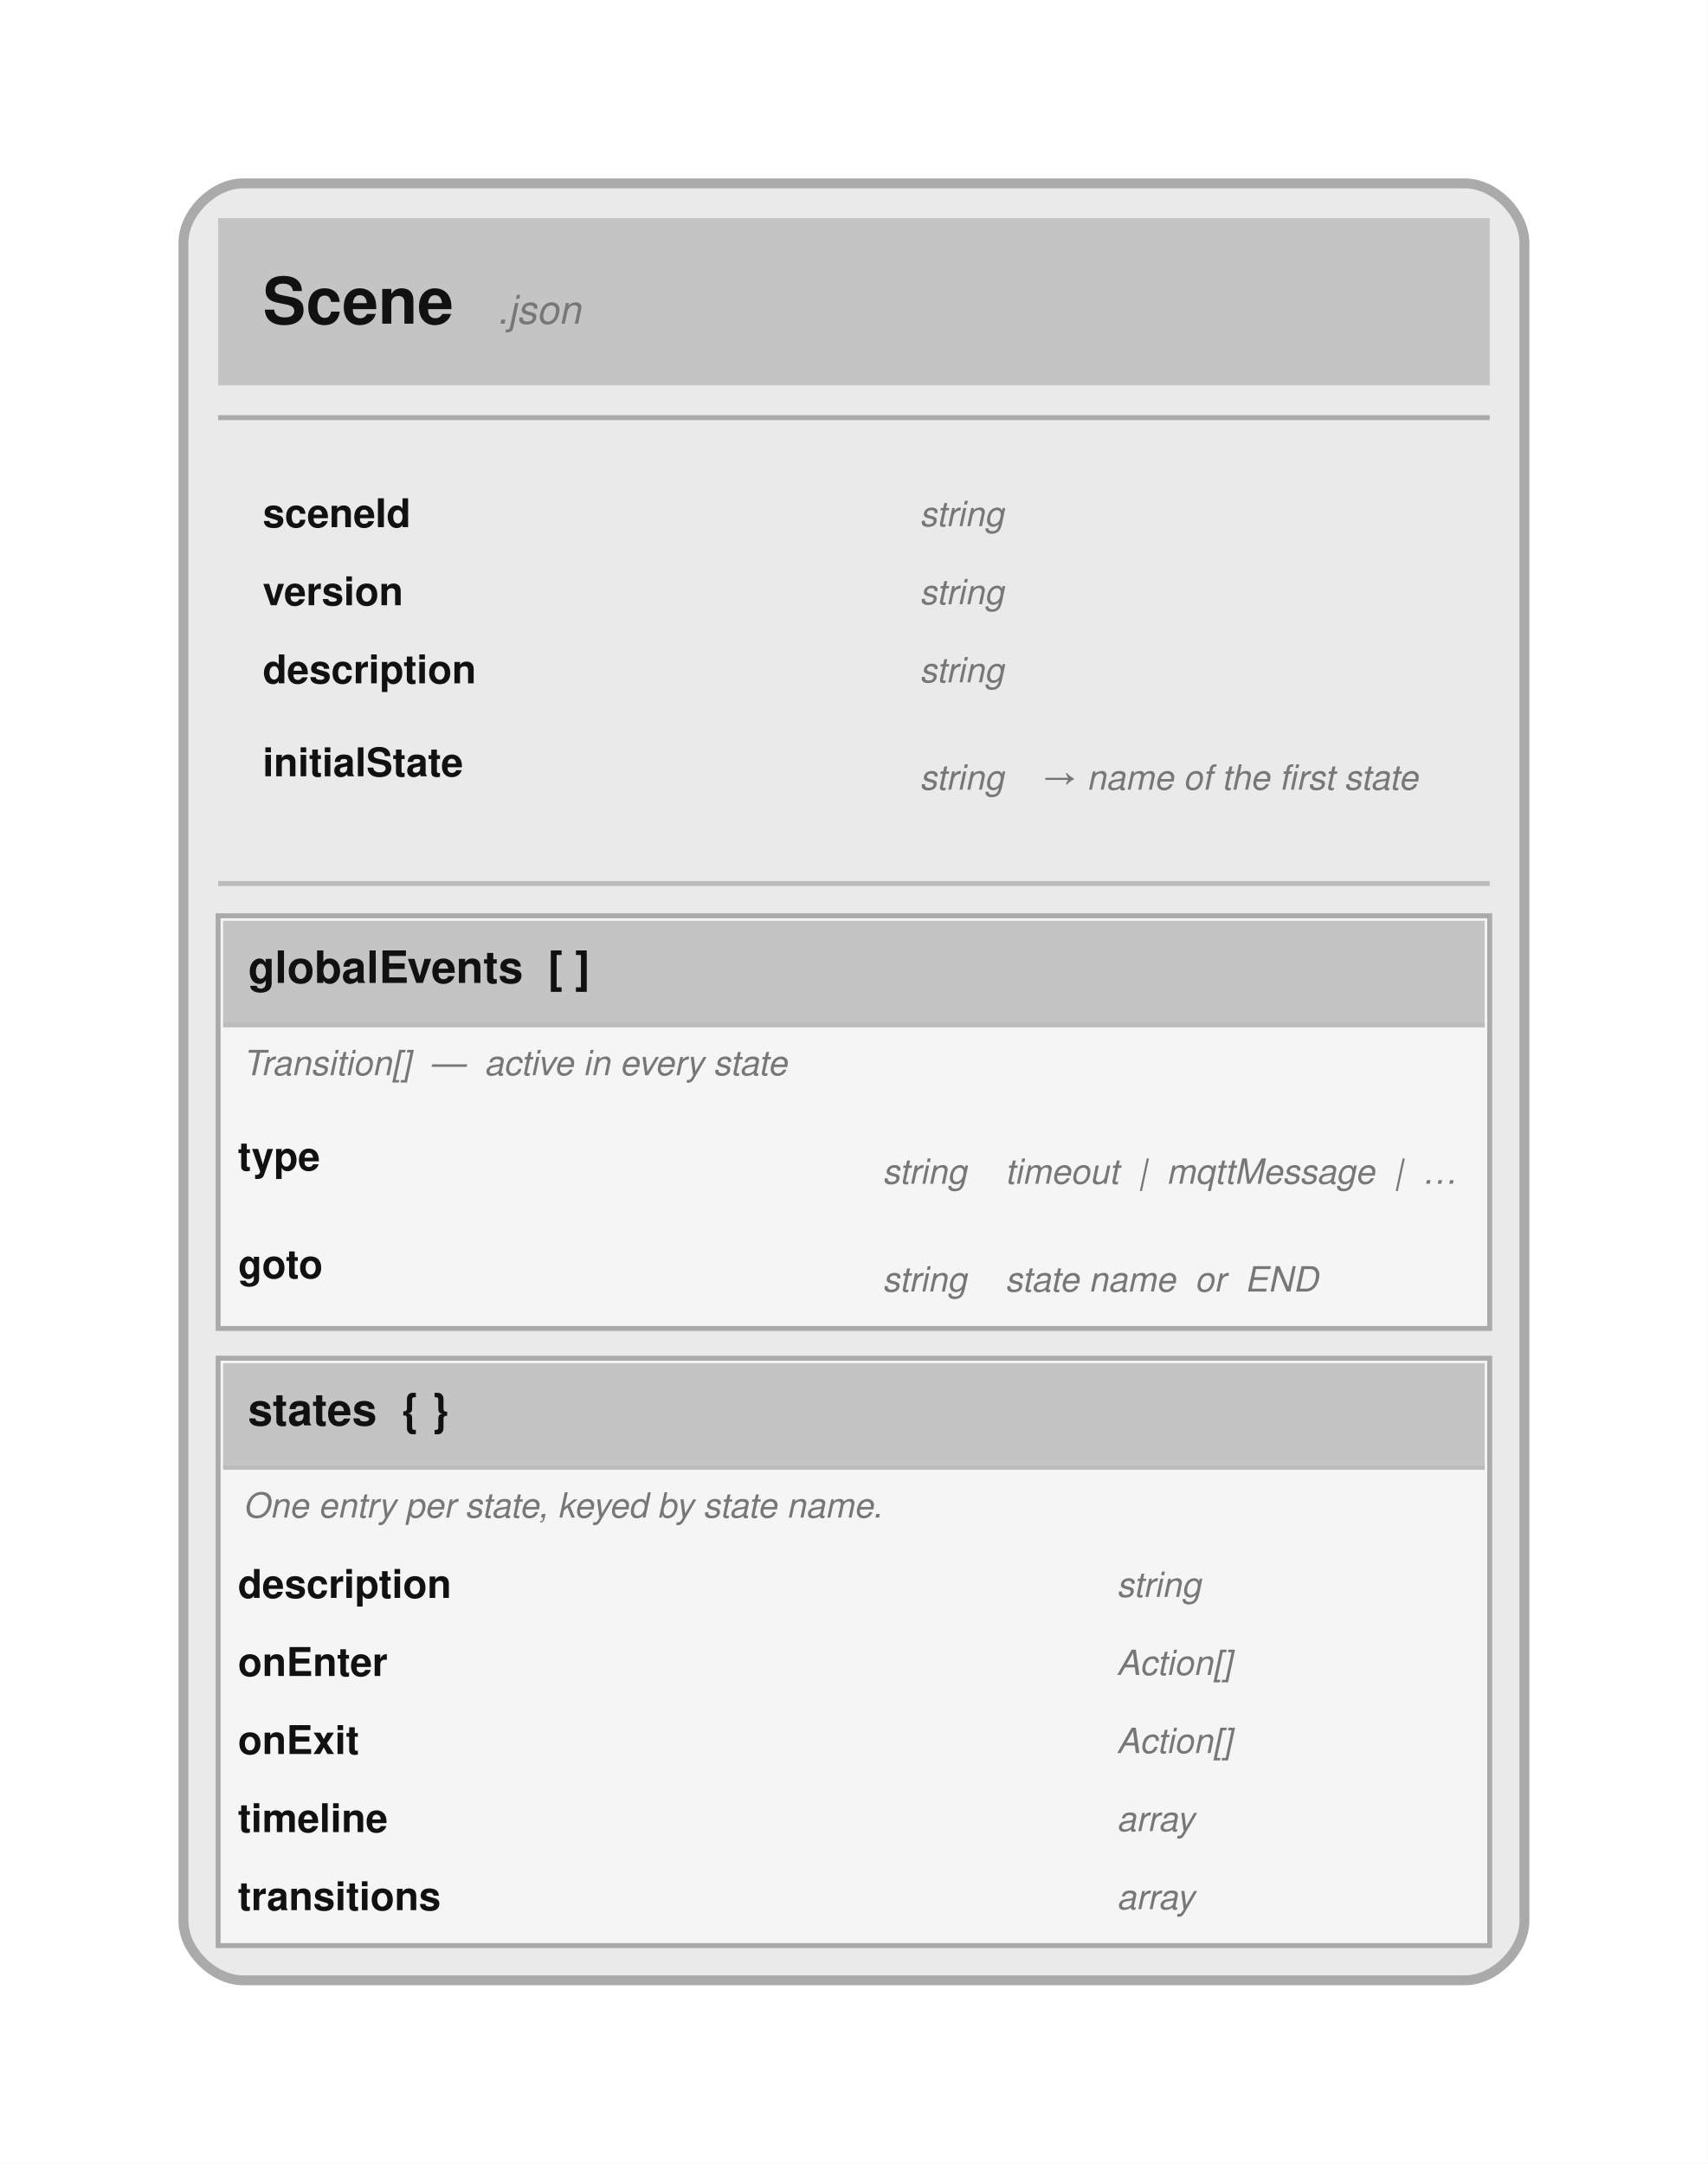
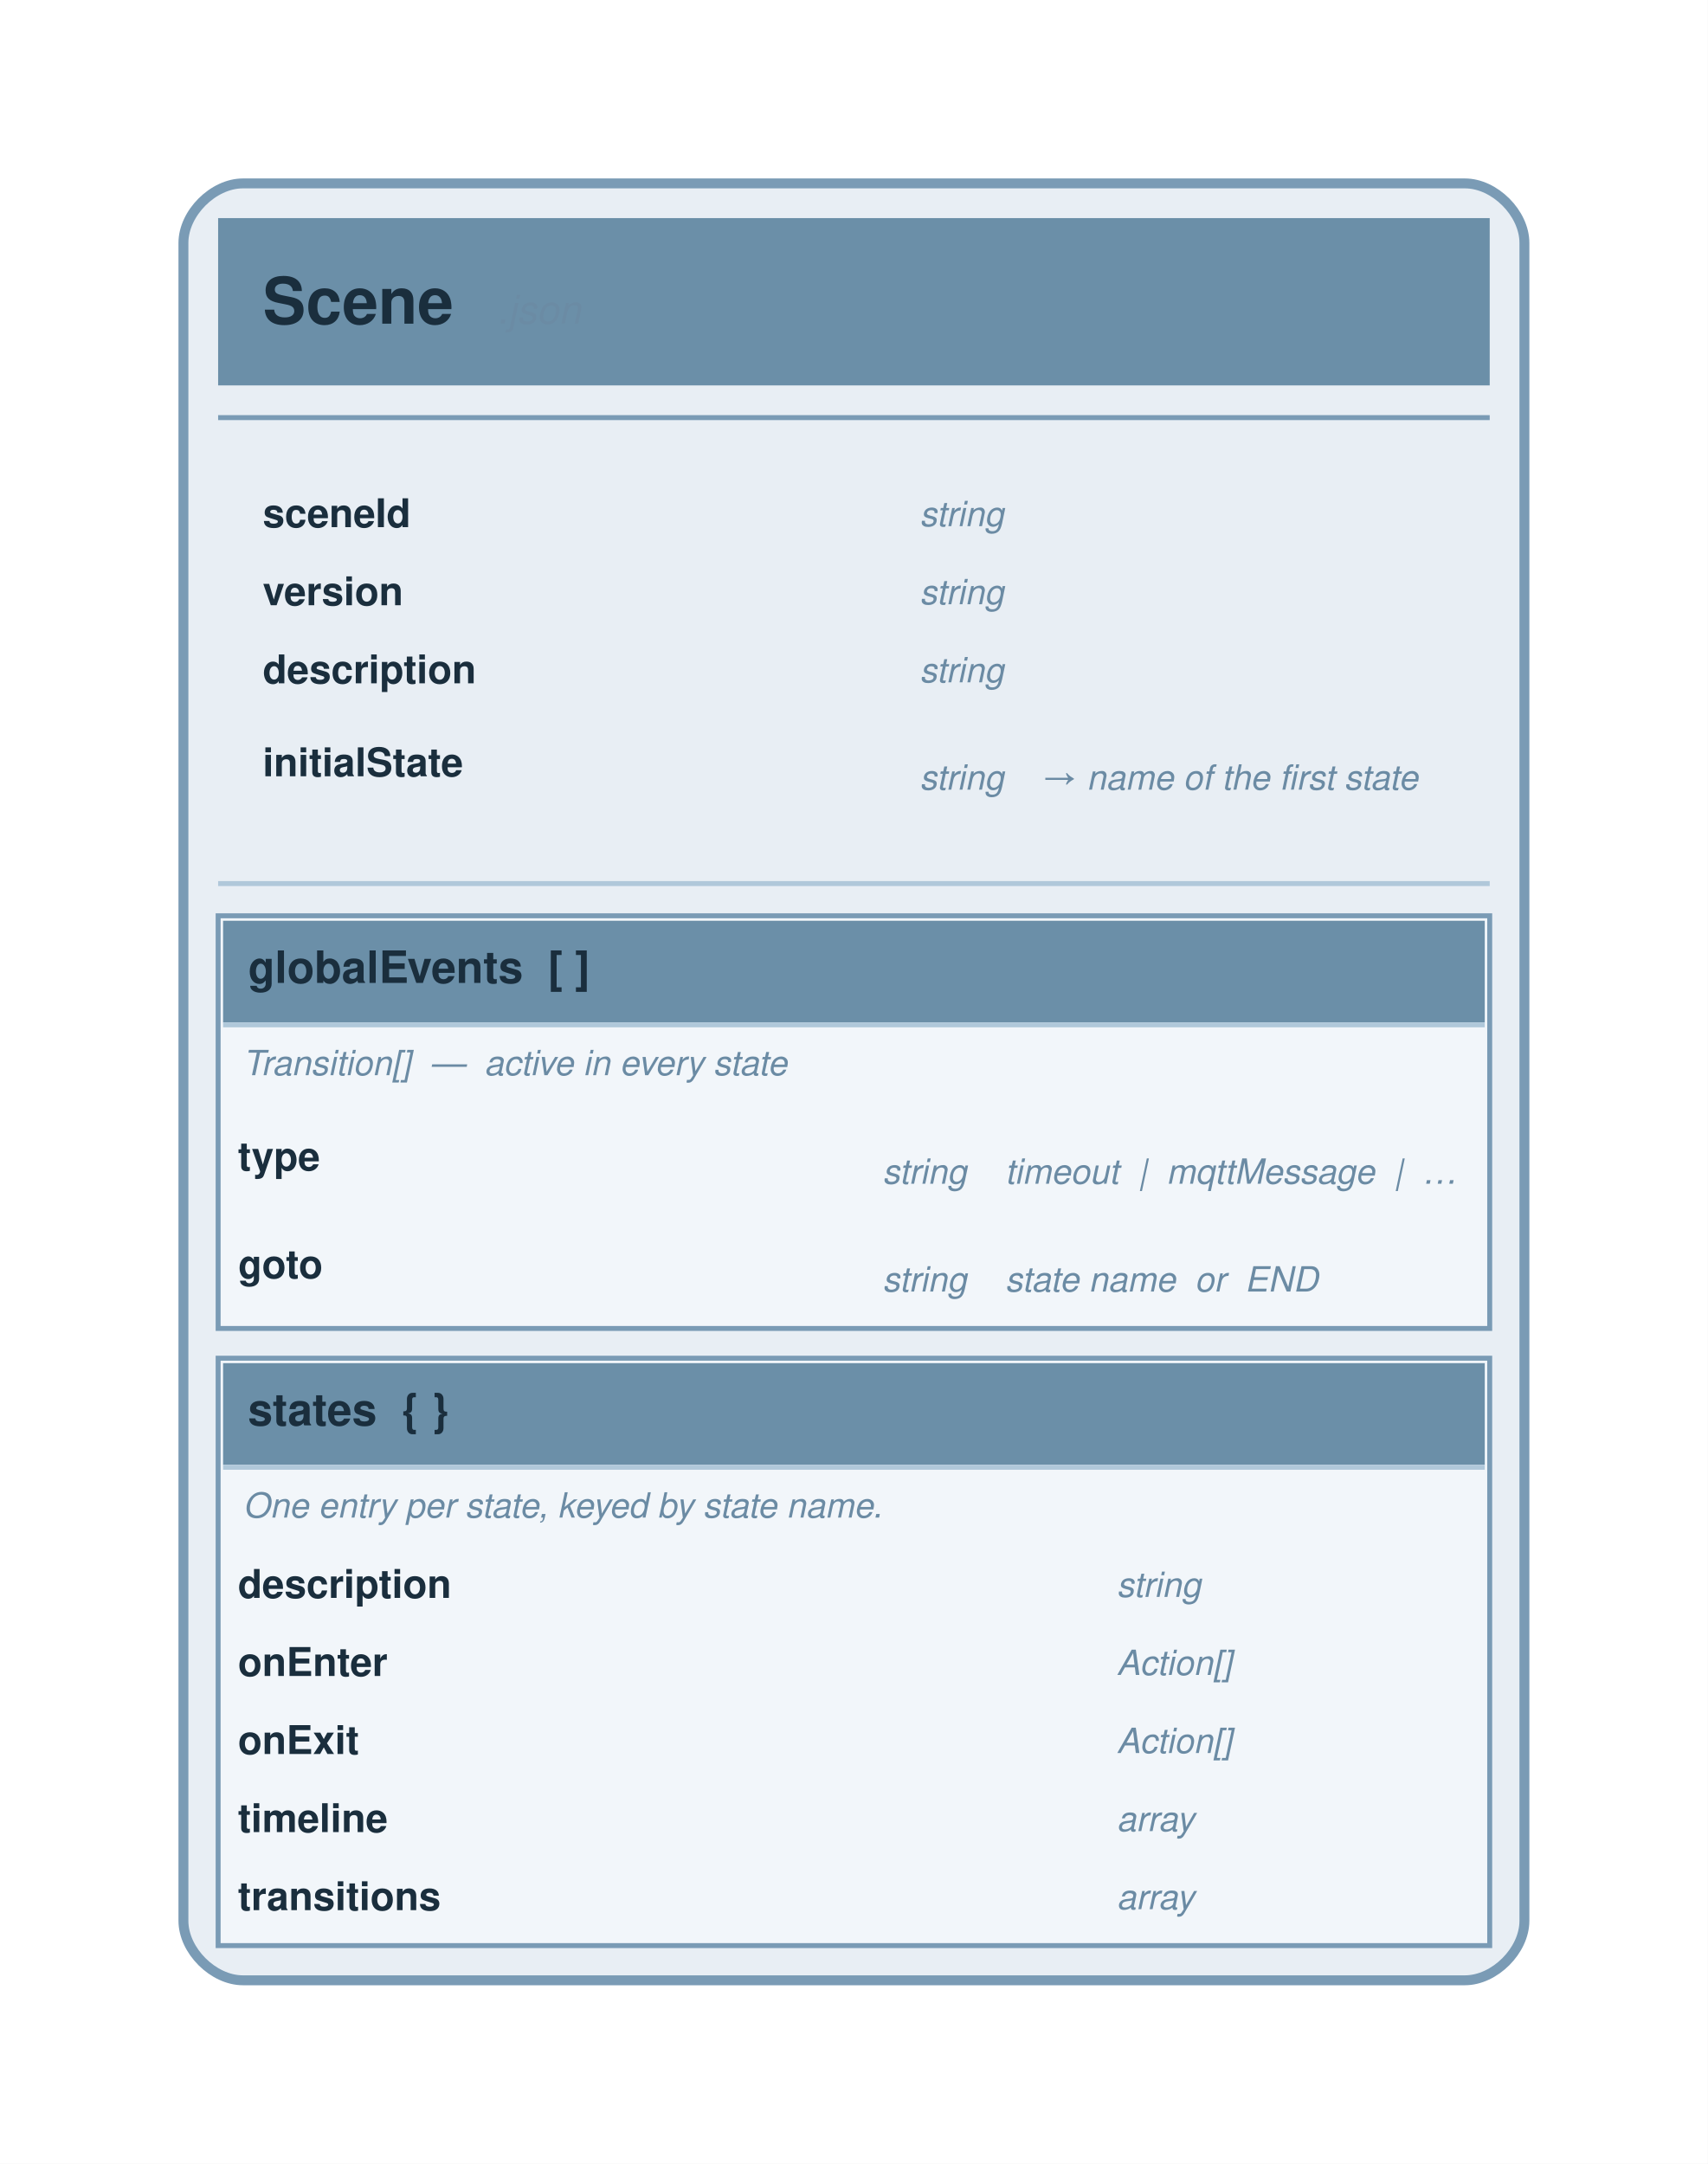
<svg xmlns="http://www.w3.org/2000/svg" width="1435pt" height="1819pt" viewBox="0.00 0.00 1435.00 1819.00">
  <g id="graph0" class="graph" transform="scale(4.16667 4.16667) rotate(0) translate(36 400.5)">
    <polygon fill="white" stroke="none" points="-36,36 -36,-400.5 308.5,-400.5 308.5,36 -36,36" />
    <g id="node1" class="node">
-       <path fill="#eaeaea" stroke="none" d="M13,-1C13,-1 259.5,-1 259.5,-1 265.5,-1 271.5,-7 271.5,-13 271.5,-13 271.5,-351.5 271.5,-351.5 271.5,-357.5 265.5,-363.5 259.5,-363.5 259.5,-363.5 13,-363.5 13,-363.5 7,-363.5 1,-357.5 1,-351.5 1,-351.5 1,-13 1,-13 1,-7 7,-1 13,-1" />
-       <polygon fill="#c4c4c4" stroke="none" points="8,-322.75 8,-356.5 264.5,-356.5 264.5,-322.75 8,-322.75" />
-       <text xml:space="preserve" text-anchor="start" x="17" y="-335.2" font-family="Helvetica,sans-Serif" font-weight="bold" font-size="13.00" fill="#111111">Scene</text>
+       <path fill="#e8eef4" stroke="none" d="M13,-1C13,-1 259.5,-1 259.5,-1 265.5,-1 271.5,-7 271.5,-13 271.5,-13 271.5,-351.5 271.5,-351.5 271.5,-357.5 265.5,-363.5 259.5,-363.5 259.5,-363.5 13,-363.5 13,-363.5 7,-363.5 1,-357.5 1,-351.5 1,-351.5 1,-13 1,-13 1,-7 7,-1 13,-1" />
+       <polygon fill="#6b8fa8" stroke="none" points="8,-322.75 8,-356.5 264.5,-356.5 264.5,-322.75 8,-322.75" />
+       <text xml:space="preserve" text-anchor="start" x="17" y="-335.2" font-family="Helvetica,sans-Serif" font-weight="bold" font-size="13.00" fill="#1a2e3d">Scene</text>
      <text xml:space="preserve" text-anchor="start" x="56.75" y="-335.2" font-family="Helvetica,sans-Serif" font-size="14.00">  </text>
-       <text xml:space="preserve" text-anchor="start" x="64.25" y="-335.2" font-family="Helvetica,sans-Serif" font-style="italic" font-size="8.00" fill="#777777">.json</text>
-       <polygon fill="#aaaaaa" stroke="none" points="8,-315.75 8,-316.75 264.5,-316.75 264.5,-315.75 8,-315.75" />
-       <text xml:space="preserve" text-anchor="start" x="17" y="-294.15" font-family="Helvetica,sans-Serif" font-weight="bold" font-size="8.00" fill="#111111">sceneId</text>
-       <text xml:space="preserve" text-anchor="start" x="149.5" y="-294.35" font-family="Helvetica,sans-Serif" font-style="italic" font-size="7.00" fill="#777777">string</text>
-       <text xml:space="preserve" text-anchor="start" x="17" y="-278.4" font-family="Helvetica,sans-Serif" font-weight="bold" font-size="8.00" fill="#111111">version</text>
-       <text xml:space="preserve" text-anchor="start" x="149.5" y="-278.6" font-family="Helvetica,sans-Serif" font-style="italic" font-size="7.00" fill="#777777">string</text>
-       <text xml:space="preserve" text-anchor="start" x="17" y="-262.65" font-family="Helvetica,sans-Serif" font-weight="bold" font-size="8.00" fill="#111111">description</text>
-       <text xml:space="preserve" text-anchor="start" x="149.5" y="-262.85" font-family="Helvetica,sans-Serif" font-style="italic" font-size="7.00" fill="#777777">string</text>
-       <text xml:space="preserve" text-anchor="start" x="17" y="-243.9" font-family="Helvetica,sans-Serif" font-weight="bold" font-size="8.00" fill="#111111">initialState</text>
-       <text xml:space="preserve" text-anchor="start" x="149.5" y="-241.2" font-family="Helvetica,sans-Serif" font-style="italic" font-size="7.00" fill="#777777">string</text>
+       <text xml:space="preserve" text-anchor="start" x="64.25" y="-335.2" font-family="Helvetica,sans-Serif" font-style="italic" font-size="8.00" fill="#6b8ba4">.json</text>
+       <polygon fill="#7a9bb5" stroke="none" points="8,-315.75 8,-316.75 264.5,-316.75 264.5,-315.75 8,-315.75" />
+       <text xml:space="preserve" text-anchor="start" x="17" y="-294.15" font-family="Helvetica,sans-Serif" font-weight="bold" font-size="8.00" fill="#1a2e3d">sceneId</text>
+       <text xml:space="preserve" text-anchor="start" x="149.5" y="-294.35" font-family="Helvetica,sans-Serif" font-style="italic" font-size="7.00" fill="#6b8ba4">string</text>
+       <text xml:space="preserve" text-anchor="start" x="17" y="-278.4" font-family="Helvetica,sans-Serif" font-weight="bold" font-size="8.00" fill="#1a2e3d">version</text>
+       <text xml:space="preserve" text-anchor="start" x="149.5" y="-278.6" font-family="Helvetica,sans-Serif" font-style="italic" font-size="7.00" fill="#6b8ba4">string</text>
+       <text xml:space="preserve" text-anchor="start" x="17" y="-262.65" font-family="Helvetica,sans-Serif" font-weight="bold" font-size="8.00" fill="#1a2e3d">description</text>
+       <text xml:space="preserve" text-anchor="start" x="149.5" y="-262.85" font-family="Helvetica,sans-Serif" font-style="italic" font-size="7.00" fill="#6b8ba4">string</text>
+       <text xml:space="preserve" text-anchor="start" x="17" y="-243.9" font-family="Helvetica,sans-Serif" font-weight="bold" font-size="8.00" fill="#1a2e3d">initialState</text>
+       <text xml:space="preserve" text-anchor="start" x="149.5" y="-241.2" font-family="Helvetica,sans-Serif" font-style="italic" font-size="7.00" fill="#6b8ba4">string</text>
      <text xml:space="preserve" text-anchor="start" x="166.75" y="-241.2" font-family="Helvetica,sans-Serif" font-size="14.00">  </text>
-       <text xml:space="preserve" text-anchor="start" x="174.25" y="-241.2" font-family="Helvetica,sans-Serif" font-style="italic" font-size="7.00" fill="#777777">→ name of the first state</text>
-       <polygon fill="#bbbbbb" stroke="none" points="8,-221.75 8,-222.75 264.5,-222.75 264.5,-221.75 8,-221.75" />
-       <polygon fill="#f5f5f5" stroke="none" points="8,-132.5 8,-215.75 264.5,-215.75 264.5,-132.5 8,-132.5" />
-       <polygon fill="none" stroke="#aaaaaa" points="8,-132.5 8,-215.75 264.5,-215.75 264.5,-132.5 8,-132.5" />
-       <polygon fill="#f5f5f5" stroke="none" points="9,-133.5 9,-214.75 263.5,-214.75 263.5,-133.5 9,-133.5" />
-       <polygon fill="#c4c4c4" stroke="none" points="9,-194.25 9,-214.75 263.5,-214.75 263.5,-194.25 9,-194.25" />
-       <text xml:space="preserve" text-anchor="start" x="14" y="-202.2" font-family="Helvetica,sans-Serif" font-weight="bold" font-size="9.00" fill="#111111">globalEvents  [ ]</text>
-       <polygon fill="#bbbbbb" stroke="none" points="9,-193.25 9,-194.25 263.5,-194.25 263.5,-193.25 9,-193.25" />
-       <text xml:space="preserve" text-anchor="start" x="13" y="-183.6" font-family="Helvetica,sans-Serif" font-style="italic" font-size="7.00" fill="#777777">Transition[]  —  active in every state</text>
-       <text xml:space="preserve" text-anchor="start" x="12" y="-164.4" font-family="Helvetica,sans-Serif" font-weight="bold" font-size="8.00" fill="#111111">type</text>
-       <text xml:space="preserve" text-anchor="start" x="142" y="-161.7" font-family="Helvetica,sans-Serif" font-style="italic" font-size="7.00" fill="#777777">string</text>
+       <text xml:space="preserve" text-anchor="start" x="174.25" y="-241.2" font-family="Helvetica,sans-Serif" font-style="italic" font-size="7.00" fill="#6b8ba4">→ name of the first state</text>
+       <polygon fill="#b0c8da" stroke="none" points="8,-221.75 8,-222.75 264.5,-222.75 264.5,-221.75 8,-221.75" />
+       <polygon fill="#f2f6fa" stroke="none" points="8,-132.5 8,-215.75 264.5,-215.75 264.5,-132.5 8,-132.5" />
+       <polygon fill="none" stroke="#7a9bb5" points="8,-132.5 8,-215.75 264.5,-215.75 264.5,-132.5 8,-132.5" />
+       <polygon fill="#f2f6fa" stroke="none" points="9,-133.5 9,-214.75 263.5,-214.75 263.5,-133.5 9,-133.5" />
+       <polygon fill="#6b8fa8" stroke="none" points="9,-194.25 9,-214.75 263.5,-214.75 263.5,-194.25 9,-194.25" />
+       <text xml:space="preserve" text-anchor="start" x="14" y="-202.2" font-family="Helvetica,sans-Serif" font-weight="bold" font-size="9.00" fill="#1a2e3d">globalEvents  [ ]</text>
+       <polygon fill="#b0c8da" stroke="none" points="9,-193.25 9,-194.25 263.5,-194.25 263.5,-193.25 9,-193.25" />
+       <text xml:space="preserve" text-anchor="start" x="13" y="-183.6" font-family="Helvetica,sans-Serif" font-style="italic" font-size="7.00" fill="#6b8ba4">Transition[]  —  active in every state</text>
+       <text xml:space="preserve" text-anchor="start" x="12" y="-164.4" font-family="Helvetica,sans-Serif" font-weight="bold" font-size="8.00" fill="#1a2e3d">type</text>
+       <text xml:space="preserve" text-anchor="start" x="142" y="-161.7" font-family="Helvetica,sans-Serif" font-style="italic" font-size="7.00" fill="#6b8ba4">string</text>
      <text xml:space="preserve" text-anchor="start" x="159.25" y="-161.7" font-family="Helvetica,sans-Serif" font-size="14.00">  </text>
-       <text xml:space="preserve" text-anchor="start" x="166.75" y="-161.7" font-family="Helvetica,sans-Serif" font-style="italic" font-size="7.00" fill="#777777">timeout  |  mqttMessage  |  …</text>
-       <text xml:space="preserve" text-anchor="start" x="12" y="-142.65" font-family="Helvetica,sans-Serif" font-weight="bold" font-size="8.00" fill="#111111">goto</text>
-       <text xml:space="preserve" text-anchor="start" x="142" y="-139.95" font-family="Helvetica,sans-Serif" font-style="italic" font-size="7.00" fill="#777777">string</text>
+       <text xml:space="preserve" text-anchor="start" x="166.75" y="-161.7" font-family="Helvetica,sans-Serif" font-style="italic" font-size="7.00" fill="#6b8ba4">timeout  |  mqttMessage  |  …</text>
+       <text xml:space="preserve" text-anchor="start" x="12" y="-142.65" font-family="Helvetica,sans-Serif" font-weight="bold" font-size="8.00" fill="#1a2e3d">goto</text>
+       <text xml:space="preserve" text-anchor="start" x="142" y="-139.95" font-family="Helvetica,sans-Serif" font-style="italic" font-size="7.00" fill="#6b8ba4">string</text>
      <text xml:space="preserve" text-anchor="start" x="159.25" y="-139.95" font-family="Helvetica,sans-Serif" font-size="14.00">  </text>
-       <text xml:space="preserve" text-anchor="start" x="166.75" y="-139.95" font-family="Helvetica,sans-Serif" font-style="italic" font-size="7.00" fill="#777777">state name  or  END</text>
-       <polygon fill="#f5f5f5" stroke="none" points="8,-8 8,-126.5 264.5,-126.5 264.5,-8 8,-8" />
-       <polygon fill="none" stroke="#aaaaaa" points="8,-8 8,-126.5 264.5,-126.5 264.5,-8 8,-8" />
-       <polygon fill="#f5f5f5" stroke="none" points="9,-9 9,-125.5 263.5,-125.5 263.5,-9 9,-9" />
-       <polygon fill="#c4c4c4" stroke="none" points="9,-105 9,-125.5 263.5,-125.5 263.5,-105 9,-105" />
-       <text xml:space="preserve" text-anchor="start" x="14" y="-112.95" font-family="Helvetica,sans-Serif" font-weight="bold" font-size="9.00" fill="#111111">states  { }</text>
-       <polygon fill="#bbbbbb" stroke="none" points="9,-104 9,-105 263.5,-105 263.5,-104 9,-104" />
-       <text xml:space="preserve" text-anchor="start" x="13" y="-94.35" font-family="Helvetica,sans-Serif" font-style="italic" font-size="7.00" fill="#777777">One entry per state, keyed by state name.</text>
-       <text xml:space="preserve" text-anchor="start" x="12" y="-78.15" font-family="Helvetica,sans-Serif" font-weight="bold" font-size="8.00" fill="#111111">description</text>
-       <text xml:space="preserve" text-anchor="start" x="189.25" y="-78.35" font-family="Helvetica,sans-Serif" font-style="italic" font-size="7.00" fill="#777777">string</text>
-       <text xml:space="preserve" text-anchor="start" x="12" y="-62.4" font-family="Helvetica,sans-Serif" font-weight="bold" font-size="8.00" fill="#111111">onEnter</text>
-       <text xml:space="preserve" text-anchor="start" x="189.25" y="-62.6" font-family="Helvetica,sans-Serif" font-style="italic" font-size="7.00" fill="#777777">Action[]</text>
-       <text xml:space="preserve" text-anchor="start" x="12" y="-46.65" font-family="Helvetica,sans-Serif" font-weight="bold" font-size="8.00" fill="#111111">onExit</text>
-       <text xml:space="preserve" text-anchor="start" x="189.25" y="-46.85" font-family="Helvetica,sans-Serif" font-style="italic" font-size="7.00" fill="#777777">Action[]</text>
-       <text xml:space="preserve" text-anchor="start" x="12" y="-30.9" font-family="Helvetica,sans-Serif" font-weight="bold" font-size="8.00" fill="#111111">timeline</text>
-       <text xml:space="preserve" text-anchor="start" x="189.25" y="-31.1" font-family="Helvetica,sans-Serif" font-style="italic" font-size="7.00" fill="#777777">array</text>
-       <text xml:space="preserve" text-anchor="start" x="12" y="-15.15" font-family="Helvetica,sans-Serif" font-weight="bold" font-size="8.00" fill="#111111">transitions</text>
-       <text xml:space="preserve" text-anchor="start" x="189.25" y="-15.35" font-family="Helvetica,sans-Serif" font-style="italic" font-size="7.00" fill="#777777">array</text>
-       <path fill="none" stroke="#aaaaaa" stroke-width="2" d="M13,-1C13,-1 259.5,-1 259.5,-1 265.5,-1 271.5,-7 271.5,-13 271.5,-13 271.5,-351.5 271.5,-351.5 271.5,-357.5 265.5,-363.5 259.5,-363.5 259.5,-363.5 13,-363.5 13,-363.5 7,-363.5 1,-357.5 1,-351.5 1,-351.5 1,-13 1,-13 1,-7 7,-1 13,-1" />
+       <text xml:space="preserve" text-anchor="start" x="166.75" y="-139.95" font-family="Helvetica,sans-Serif" font-style="italic" font-size="7.00" fill="#6b8ba4">state name  or  END</text>
+       <polygon fill="#f2f6fa" stroke="none" points="8,-8 8,-126.5 264.5,-126.5 264.5,-8 8,-8" />
+       <polygon fill="none" stroke="#7a9bb5" points="8,-8 8,-126.5 264.5,-126.5 264.5,-8 8,-8" />
+       <polygon fill="#f2f6fa" stroke="none" points="9,-9 9,-125.5 263.5,-125.5 263.5,-9 9,-9" />
+       <polygon fill="#6b8fa8" stroke="none" points="9,-105 9,-125.5 263.5,-125.5 263.5,-105 9,-105" />
+       <text xml:space="preserve" text-anchor="start" x="14" y="-112.95" font-family="Helvetica,sans-Serif" font-weight="bold" font-size="9.00" fill="#1a2e3d">states  { }</text>
+       <polygon fill="#b0c8da" stroke="none" points="9,-104 9,-105 263.5,-105 263.5,-104 9,-104" />
+       <text xml:space="preserve" text-anchor="start" x="13" y="-94.35" font-family="Helvetica,sans-Serif" font-style="italic" font-size="7.00" fill="#6b8ba4">One entry per state, keyed by state name.</text>
+       <text xml:space="preserve" text-anchor="start" x="12" y="-78.15" font-family="Helvetica,sans-Serif" font-weight="bold" font-size="8.00" fill="#1a2e3d">description</text>
+       <text xml:space="preserve" text-anchor="start" x="189.25" y="-78.35" font-family="Helvetica,sans-Serif" font-style="italic" font-size="7.00" fill="#6b8ba4">string</text>
+       <text xml:space="preserve" text-anchor="start" x="12" y="-62.4" font-family="Helvetica,sans-Serif" font-weight="bold" font-size="8.00" fill="#1a2e3d">onEnter</text>
+       <text xml:space="preserve" text-anchor="start" x="189.25" y="-62.6" font-family="Helvetica,sans-Serif" font-style="italic" font-size="7.00" fill="#6b8ba4">Action[]</text>
+       <text xml:space="preserve" text-anchor="start" x="12" y="-46.65" font-family="Helvetica,sans-Serif" font-weight="bold" font-size="8.00" fill="#1a2e3d">onExit</text>
+       <text xml:space="preserve" text-anchor="start" x="189.25" y="-46.85" font-family="Helvetica,sans-Serif" font-style="italic" font-size="7.00" fill="#6b8ba4">Action[]</text>
+       <text xml:space="preserve" text-anchor="start" x="12" y="-30.9" font-family="Helvetica,sans-Serif" font-weight="bold" font-size="8.00" fill="#1a2e3d">timeline</text>
+       <text xml:space="preserve" text-anchor="start" x="189.25" y="-31.1" font-family="Helvetica,sans-Serif" font-style="italic" font-size="7.00" fill="#6b8ba4">array</text>
+       <text xml:space="preserve" text-anchor="start" x="12" y="-15.15" font-family="Helvetica,sans-Serif" font-weight="bold" font-size="8.00" fill="#1a2e3d">transitions</text>
+       <text xml:space="preserve" text-anchor="start" x="189.25" y="-15.35" font-family="Helvetica,sans-Serif" font-style="italic" font-size="7.00" fill="#6b8ba4">array</text>
+       <path fill="none" stroke="#7a9bb5" stroke-width="2" d="M13,-1C13,-1 259.5,-1 259.5,-1 265.5,-1 271.5,-7 271.5,-13 271.5,-13 271.5,-351.5 271.5,-351.5 271.5,-357.5 265.5,-363.5 259.5,-363.5 259.5,-363.5 13,-363.5 13,-363.5 7,-363.5 1,-357.5 1,-351.5 1,-351.5 1,-13 1,-13 1,-7 7,-1 13,-1" />
    </g>
  </g>
</svg>
